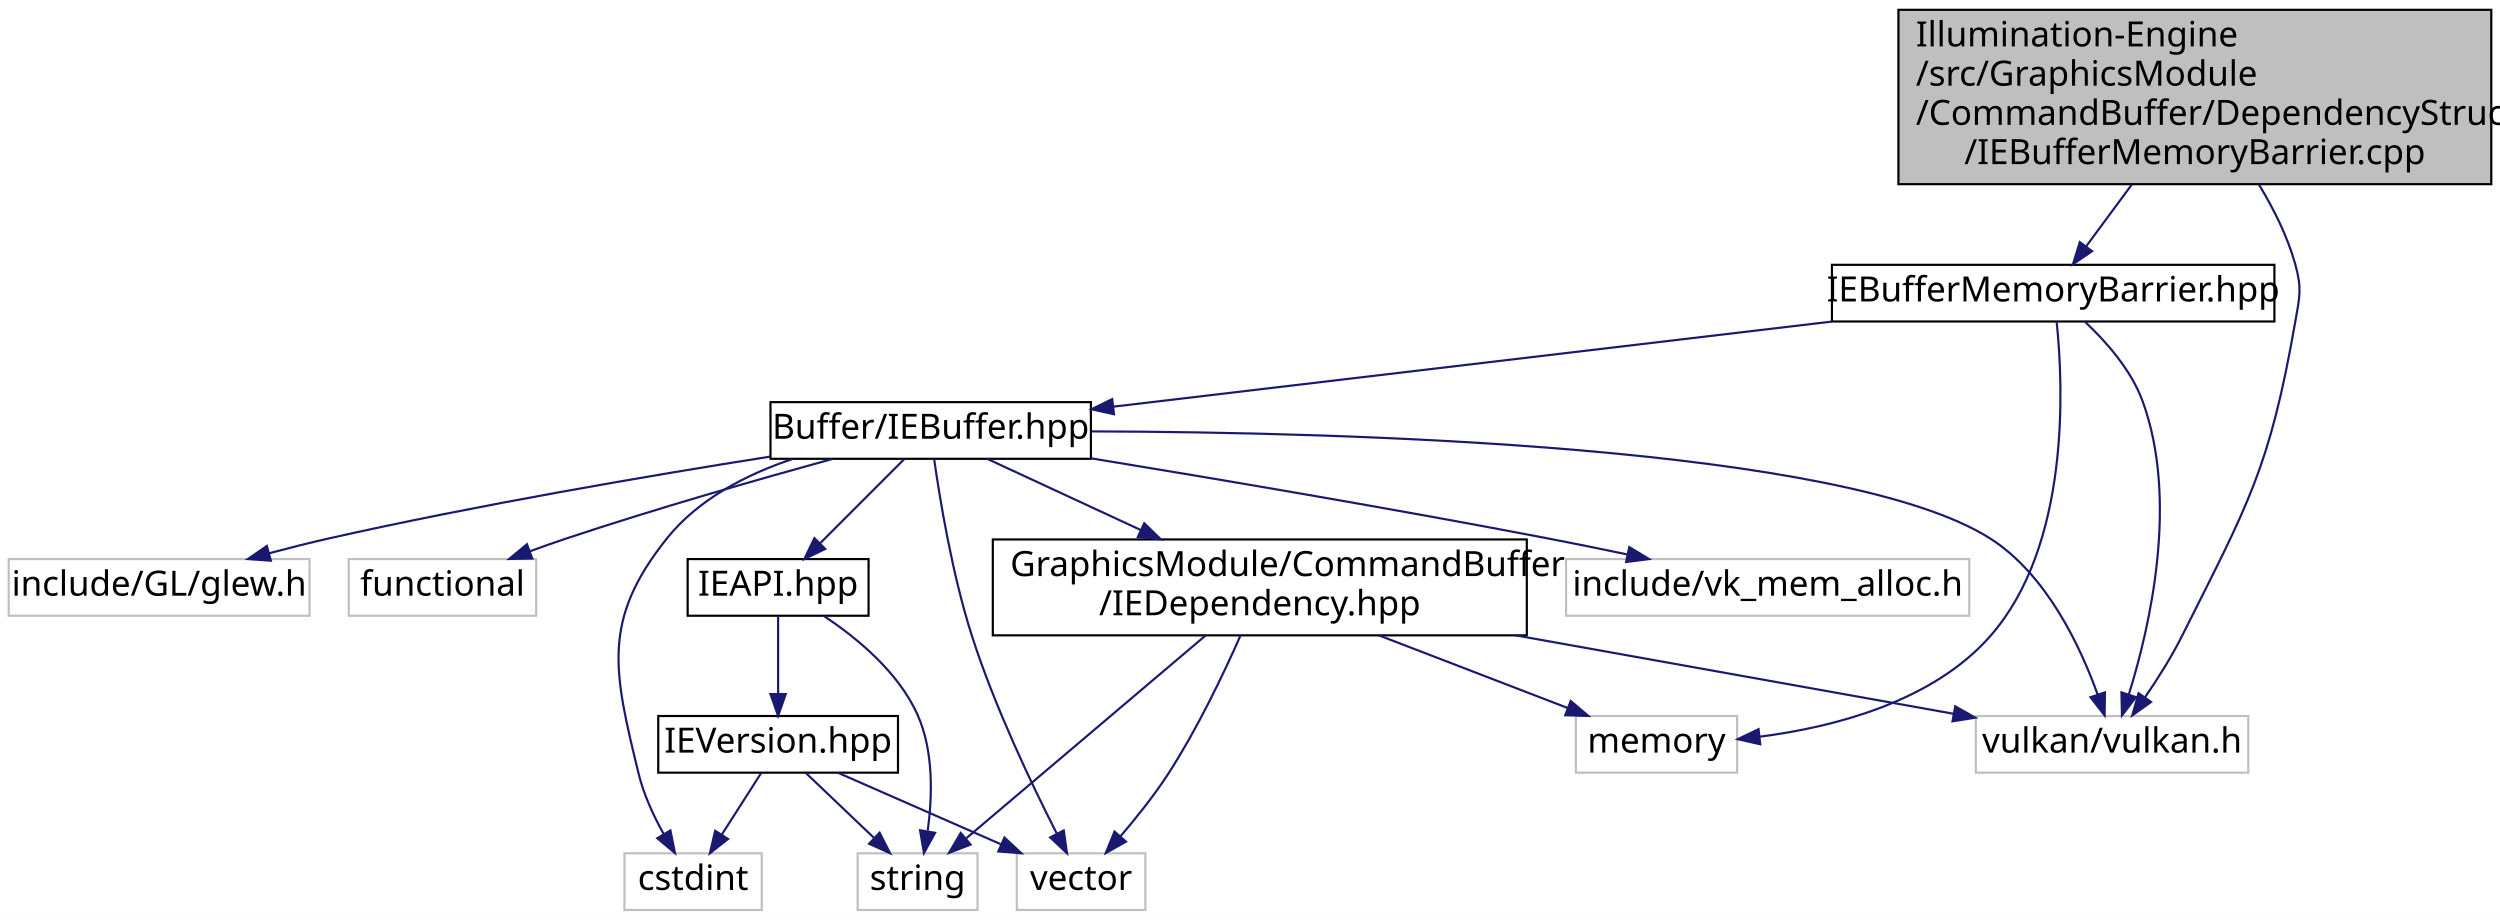
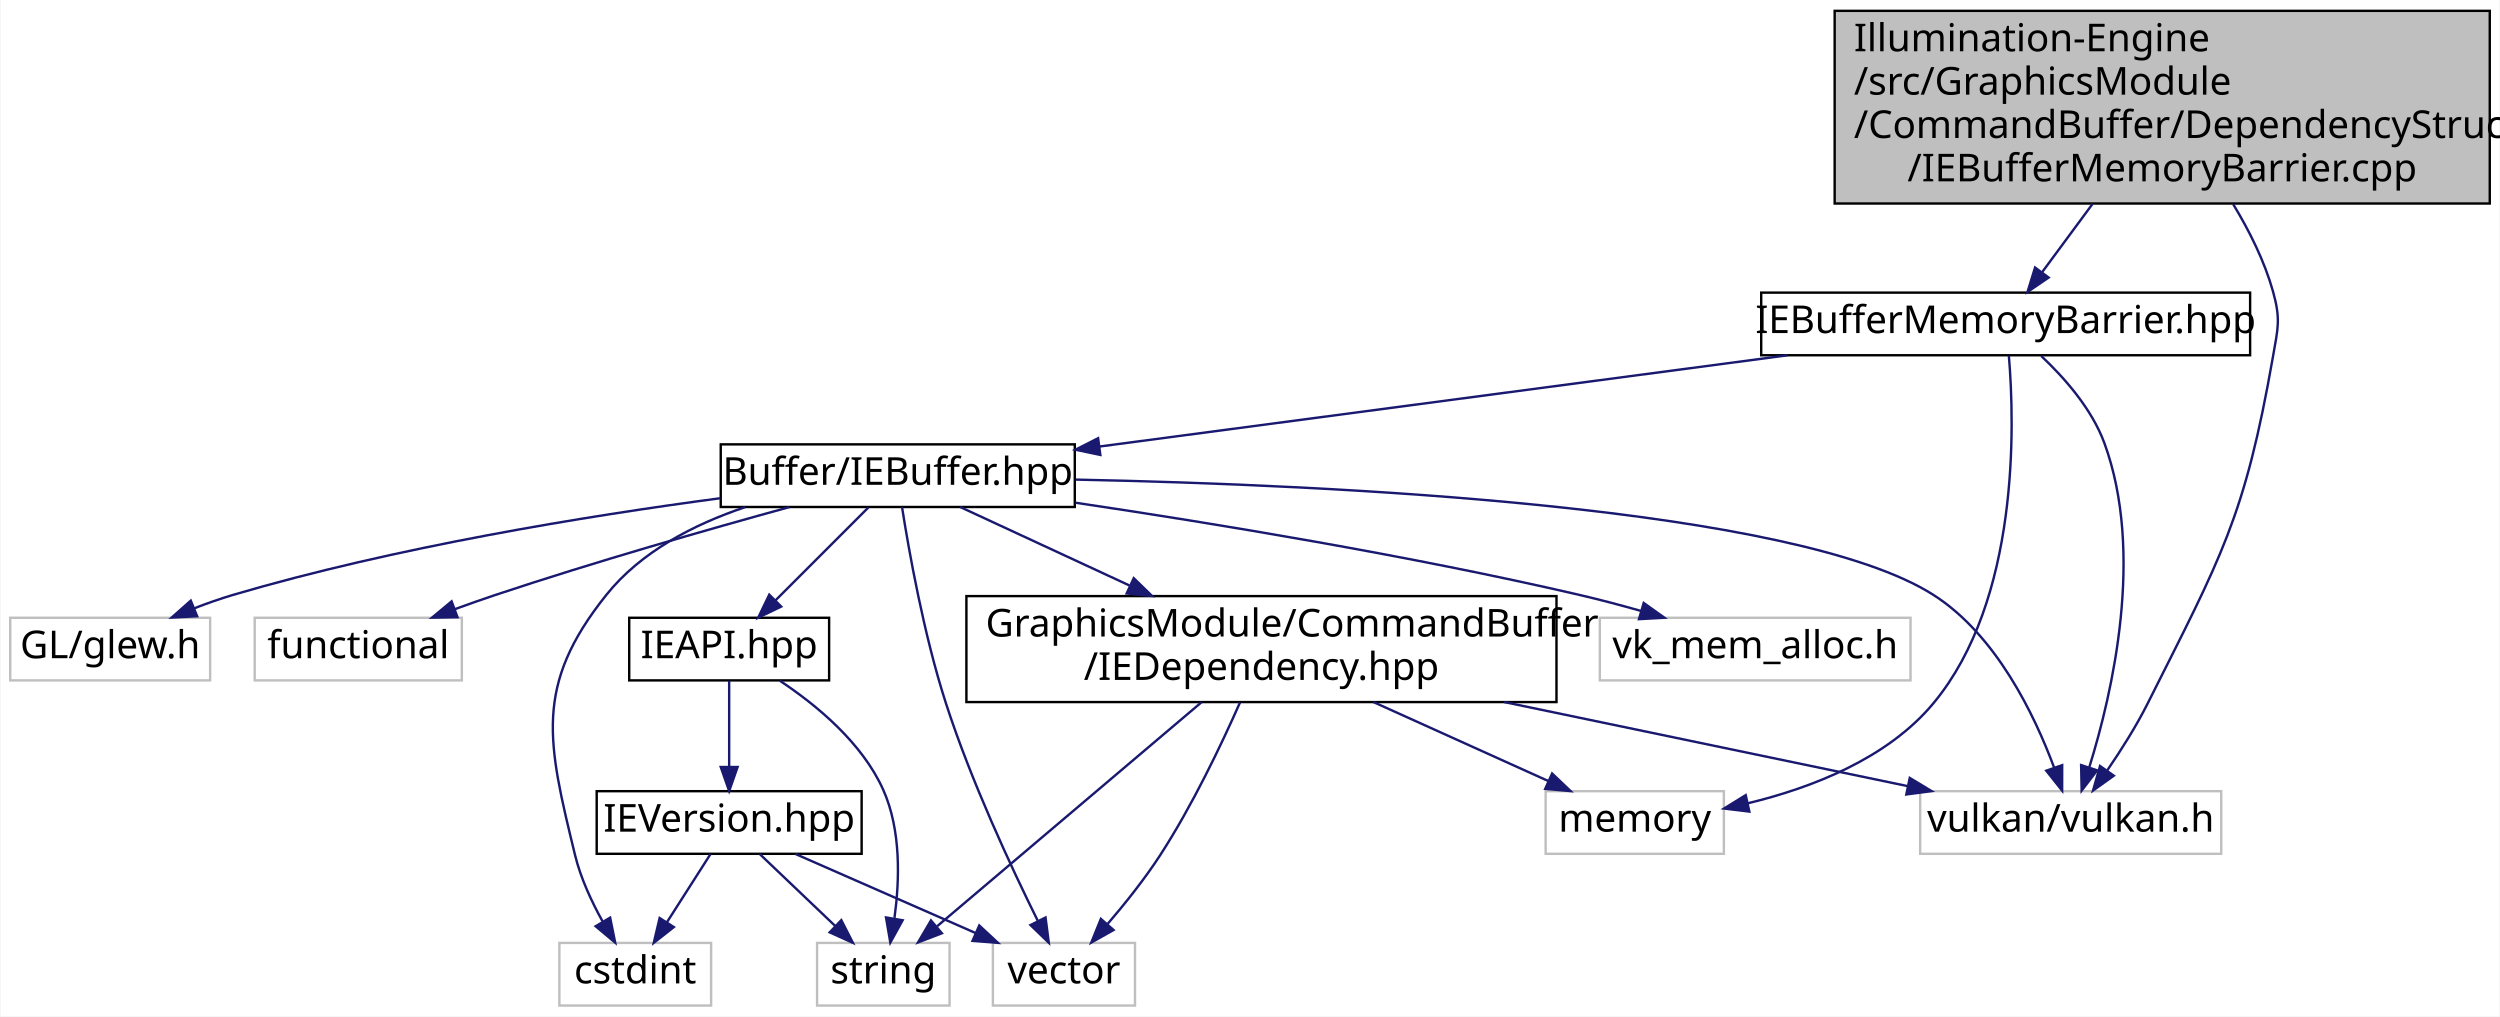
- <svg xmlns="http://www.w3.org/2000/svg" xmlns:xlink="http://www.w3.org/1999/xlink" width="1147pt" height="422pt" viewBox="0.00 0.00 1147.00 422.00">
+ <svg xmlns="http://www.w3.org/2000/svg" xmlns:xlink="http://www.w3.org/1999/xlink" width="1038pt" height="422pt" viewBox="0.00 0.00 1037.50 422.00">
  <g id="graph0" class="graph" transform="scale(1 1) rotate(0) translate(4 418)">
-     <polygon fill="white" stroke="transparent" points="-4,4 -4,-418 1143,-418 1143,4 -4,4" />
+     <polygon fill="white" stroke="transparent" points="-4,4 -4,-418 1033.5,-418 1033.5,4 -4,4" />
    <g id="node1" class="node">
      <g id="a_node1">
        <a xlink:title=" ">
-           <polygon fill="#bfbfbf" stroke="black" points="867,-333.5 867,-413.5 1139,-413.5 1139,-333.5 867,-333.5" />
-           <text text-anchor="start" x="875" y="-396.7" font-family="Source Sans Pro" font-size="16.00">Illumination-Engine</text>
-           <text text-anchor="start" x="875" y="-378.7" font-family="Source Sans Pro" font-size="16.00">/src/GraphicsModule</text>
-           <text text-anchor="start" x="875" y="-360.7" font-family="Source Sans Pro" font-size="16.00">/CommandBuffer/DependencyStructs</text>
-           <text text-anchor="middle" x="1003" y="-342.7" font-family="Source Sans Pro" font-size="16.00">/IEBufferMemoryBarrier.cpp</text>
+           <polygon fill="#bfbfbf" stroke="black" points="757.5,-333.5 757.5,-413.5 1029.5,-413.5 1029.5,-333.5 757.5,-333.5" />
+           <text text-anchor="start" x="765.5" y="-396.7" font-family="Source Sans Pro" font-size="16.00">Illumination-Engine</text>
+           <text text-anchor="start" x="765.5" y="-378.7" font-family="Source Sans Pro" font-size="16.00">/src/GraphicsModule</text>
+           <text text-anchor="start" x="765.5" y="-360.7" font-family="Source Sans Pro" font-size="16.00">/CommandBuffer/DependencyStructs</text>
+           <text text-anchor="middle" x="893.5" y="-342.7" font-family="Source Sans Pro" font-size="16.00">/IEBufferMemoryBarrier.cpp</text>
        </a>
      </g>
    </g>
    <g id="node2" class="node">
      <g id="a_node2">
        <a xlink:href="_i_e_buffer_memory_barrier_8hpp.html" target="_top" xlink:title=" ">
-           <polygon fill="white" stroke="black" points="836.5,-270.5 836.5,-296.5 1039.5,-296.5 1039.5,-270.5 836.5,-270.5" />
-           <text text-anchor="middle" x="938" y="-279.7" font-family="Source Sans Pro" font-size="16.00">IEBufferMemoryBarrier.hpp</text>
+           <polygon fill="white" stroke="black" points="727,-270.5 727,-296.5 930,-296.5 930,-270.5 727,-270.5" />
+           <text text-anchor="middle" x="828.5" y="-279.7" font-family="Source Sans Pro" font-size="16.00">IEBufferMemoryBarrier.hpp</text>
        </a>
      </g>
    </g>
    <g id="edge1" class="edge">
-       <path fill="none" stroke="midnightblue" d="M974.11,-333.39C966.86,-323.58 959.37,-313.44 953.11,-304.95" />
-       <polygon fill="midnightblue" stroke="midnightblue" points="955.84,-302.76 947.08,-296.79 950.21,-306.92 955.84,-302.76" />
+       <path fill="none" stroke="midnightblue" d="M864.61,-333.39C857.36,-323.58 849.87,-313.44 843.61,-304.95" />
+       <polygon fill="midnightblue" stroke="midnightblue" points="846.34,-302.76 837.58,-296.79 840.71,-306.92 846.34,-302.76" />
    </g>
    <g id="node8" class="node">
      <g id="a_node8">
        <a xlink:title=" ">
-           <polygon fill="white" stroke="#bfbfbf" points="902.5,-63.5 902.5,-89.5 1027.5,-89.5 1027.5,-63.5 902.5,-63.5" />
-           <text text-anchor="middle" x="965" y="-72.7" font-family="Source Sans Pro" font-size="16.00">vulkan/vulkan.h</text>
+           <polygon fill="white" stroke="#bfbfbf" points="793,-63.5 793,-89.5 918,-89.5 918,-63.5 793,-63.5" />
+           <text text-anchor="middle" x="855.5" y="-72.7" font-family="Source Sans Pro" font-size="16.00">vulkan/vulkan.h</text>
        </a>
      </g>
    </g>
    <g id="edge22" class="edge">
-       <path fill="none" stroke="midnightblue" d="M1032.44,-333.26C1039.22,-322.1 1045.47,-309.56 1049,-297 1052.24,-285.45 1051.07,-281.82 1049,-270 1037.27,-202.97 1027.51,-186.82 997,-126 992.22,-116.46 985.93,-106.53 980.19,-98.16" />
-       <polygon fill="midnightblue" stroke="midnightblue" points="982.9,-95.93 974.28,-89.77 977.18,-99.96 982.9,-95.93" />
+       <path fill="none" stroke="midnightblue" d="M922.94,-333.26C929.72,-322.1 935.97,-309.56 939.5,-297 942.74,-285.45 941.57,-281.82 939.5,-270 927.77,-202.97 918.01,-186.82 887.5,-126 882.72,-116.46 876.43,-106.53 870.69,-98.16" />
+       <polygon fill="midnightblue" stroke="midnightblue" points="873.4,-95.93 864.78,-89.77 867.68,-99.96 873.4,-95.93" />
    </g>
    <g id="node3" class="node">
      <g id="a_node3">
        <a xlink:href="_i_e_buffer_8hpp.html" target="_top" xlink:title=" ">
-           <polygon fill="white" stroke="black" points="349.5,-207.5 349.5,-233.5 496.5,-233.5 496.5,-207.5 349.5,-207.5" />
-           <text text-anchor="middle" x="423" y="-216.7" font-family="Source Sans Pro" font-size="16.00">Buffer/IEBuffer.hpp</text>
+           <polygon fill="white" stroke="black" points="295,-207.5 295,-233.5 442,-233.5 442,-207.5 295,-207.5" />
+           <text text-anchor="middle" x="368.5" y="-216.7" font-family="Source Sans Pro" font-size="16.00">Buffer/IEBuffer.hpp</text>
        </a>
      </g>
    </g>
    <g id="edge2" class="edge">
-       <path fill="none" stroke="midnightblue" d="M836.56,-270.48C740.2,-259.07 597.03,-242.11 506.92,-231.44" />
-       <polygon fill="midnightblue" stroke="midnightblue" points="507.09,-227.94 496.75,-230.24 506.27,-234.89 507.09,-227.94" />
+       <path fill="none" stroke="midnightblue" d="M737.89,-270.48C654.94,-259.48 533.13,-243.33 452.37,-232.62" />
+       <polygon fill="midnightblue" stroke="midnightblue" points="452.61,-229.12 442.24,-231.28 451.69,-236.06 452.61,-229.12" />
    </g>
    <g id="node5" class="node">
      <g id="a_node5">
        <a xlink:title=" ">
-           <polygon fill="white" stroke="#bfbfbf" points="719,-63.5 719,-89.5 793,-89.5 793,-63.5 719,-63.5" />
-           <text text-anchor="middle" x="756" y="-72.7" font-family="Source Sans Pro" font-size="16.00">memory</text>
+           <polygon fill="white" stroke="#bfbfbf" points="637.5,-63.5 637.5,-89.5 711.5,-89.5 711.5,-63.5 637.5,-63.5" />
+           <text text-anchor="middle" x="674.5" y="-72.7" font-family="Source Sans Pro" font-size="16.00">memory</text>
        </a>
      </g>
    </g>
    <g id="edge20" class="edge">
-       <path fill="none" stroke="midnightblue" d="M939.61,-270.13C942.65,-241.09 945.95,-167.83 909,-126 882.59,-96.1 837.85,-84.47 803.56,-80.03" />
-       <polygon fill="midnightblue" stroke="midnightblue" points="803.61,-76.52 793.28,-78.87 802.83,-83.47 803.61,-76.52" />
+       <path fill="none" stroke="midnightblue" d="M829.83,-270.28C832.25,-241.57 834.23,-168.97 798.5,-126 779.37,-102.99 747.87,-90.85 721.41,-84.47" />
+       <polygon fill="midnightblue" stroke="midnightblue" points="722.08,-81.03 711.56,-82.3 720.57,-87.87 722.08,-81.03" />
    </g>
    <g id="edge21" class="edge">
-       <path fill="none" stroke="midnightblue" d="M952.77,-270.19C962.26,-261.27 973.77,-248.29 979,-234 995.69,-188.4 982.4,-130.55 972.75,-99.53" />
-       <polygon fill="midnightblue" stroke="midnightblue" points="975.99,-98.15 969.55,-89.74 969.33,-100.33 975.99,-98.15" />
+       <path fill="none" stroke="midnightblue" d="M843.27,-270.19C852.76,-261.27 864.27,-248.29 869.5,-234 886.19,-188.4 872.9,-130.55 863.25,-99.53" />
+       <polygon fill="midnightblue" stroke="midnightblue" points="866.49,-98.15 860.05,-89.74 859.83,-100.33 866.49,-98.15" />
    </g>
    <g id="node4" class="node">
      <g id="a_node4">
        <a xlink:href="_i_e_dependency_8hpp.html" target="_top" xlink:title=" ">
-           <polygon fill="white" stroke="black" points="451.5,-126.5 451.5,-170.5 696.5,-170.5 696.5,-126.5 451.5,-126.5" />
-           <text text-anchor="start" x="459.5" y="-153.7" font-family="Source Sans Pro" font-size="16.00">GraphicsModule/CommandBuffer</text>
-           <text text-anchor="middle" x="574" y="-135.7" font-family="Source Sans Pro" font-size="16.00">/IEDependency.hpp</text>
+           <polygon fill="white" stroke="black" points="397,-126.5 397,-170.5 642,-170.5 642,-126.5 397,-126.5" />
+           <text text-anchor="start" x="405" y="-153.7" font-family="Source Sans Pro" font-size="16.00">GraphicsModule/CommandBuffer</text>
+           <text text-anchor="middle" x="519.5" y="-135.7" font-family="Source Sans Pro" font-size="16.00">/IEDependency.hpp</text>
        </a>
      </g>
    </g>
    <g id="edge3" class="edge">
-       <path fill="none" stroke="midnightblue" d="M448.96,-207.47C468.24,-198.53 495.24,-186.01 519.21,-174.9" />
-       <polygon fill="midnightblue" stroke="midnightblue" points="520.98,-177.94 528.58,-170.56 518.03,-171.59 520.98,-177.94" />
+       <path fill="none" stroke="midnightblue" d="M394.46,-207.47C413.74,-198.53 440.74,-186.01 464.71,-174.9" />
+       <polygon fill="midnightblue" stroke="midnightblue" points="466.48,-177.94 474.08,-170.56 463.53,-171.59 466.48,-177.94" />
    </g>
    <g id="node7" class="node">
      <g id="a_node7">
        <a xlink:title=" ">
-           <polygon fill="white" stroke="#bfbfbf" points="462.5,-0.5 462.5,-26.5 521.5,-26.5 521.5,-0.5 462.5,-0.5" />
-           <text text-anchor="middle" x="492" y="-9.7" font-family="Source Sans Pro" font-size="16.00">vector</text>
+           <polygon fill="white" stroke="#bfbfbf" points="408,-0.5 408,-26.5 467,-26.5 467,-0.5 408,-0.5" />
+           <text text-anchor="middle" x="437.5" y="-9.7" font-family="Source Sans Pro" font-size="16.00">vector</text>
        </a>
      </g>
    </g>
    <g id="edge19" class="edge">
-       <path fill="none" stroke="midnightblue" d="M424.57,-207.48C427.13,-189.46 432.82,-154.54 442,-126 452.47,-93.42 469.6,-57.63 480.83,-35.61" />
-       <polygon fill="midnightblue" stroke="midnightblue" points="484.05,-37.01 485.54,-26.52 477.83,-33.8 484.05,-37.01" />
+       <path fill="none" stroke="midnightblue" d="M370.27,-207.49C373.09,-189.49 379.27,-154.59 388.5,-126 398.98,-93.55 415.71,-57.72 426.65,-35.66" />
+       <polygon fill="midnightblue" stroke="midnightblue" points="429.86,-37.06 431.22,-26.56 423.61,-33.92 429.86,-37.06" />
    </g>
    <g id="edge16" class="edge">
-       <path fill="none" stroke="midnightblue" d="M496.72,-220.08C615.42,-219.72 842.32,-213.3 909,-171 934.93,-154.55 950.49,-121.38 958.41,-99.3" />
-       <polygon fill="midnightblue" stroke="midnightblue" points="961.75,-100.35 961.6,-89.75 955.11,-98.12 961.75,-100.35" />
+       <path fill="none" stroke="midnightblue" d="M442.39,-218.87C549.43,-216.69 741.1,-207.61 798.5,-171 824.51,-154.41 840.45,-121.27 848.64,-99.24" />
+       <polygon fill="midnightblue" stroke="midnightblue" points="851.97,-100.31 851.95,-89.72 845.36,-98.01 851.97,-100.31" />
    </g>
    <g id="node9" class="node">
      <g id="a_node9">
        <a xlink:href="_i_e_a_p_i_8hpp.html" target="_top" xlink:title=" ">
-           <polygon fill="white" stroke="black" points="311.5,-135.5 311.5,-161.5 394.5,-161.5 394.5,-135.5 311.5,-135.5" />
-           <text text-anchor="middle" x="353" y="-144.7" font-family="Source Sans Pro" font-size="16.00">IEAPI.hpp</text>
+           <polygon fill="white" stroke="black" points="257,-135.5 257,-161.5 340,-161.5 340,-135.5 257,-135.5" />
+           <text text-anchor="middle" x="298.5" y="-144.7" font-family="Source Sans Pro" font-size="16.00">IEAPI.hpp</text>
        </a>
      </g>
    </g>
    <g id="edge8" class="edge">
-       <path fill="none" stroke="midnightblue" d="M410.81,-207.31C400.17,-196.67 384.55,-181.05 372.23,-168.73" />
-       <polygon fill="midnightblue" stroke="midnightblue" points="374.6,-166.15 365.05,-161.55 369.65,-171.1 374.6,-166.15" />
+       <path fill="none" stroke="midnightblue" d="M356.31,-207.31C345.67,-196.67 330.05,-181.05 317.73,-168.73" />
+       <polygon fill="midnightblue" stroke="midnightblue" points="320.1,-166.15 310.55,-161.55 315.15,-171.1 320.1,-166.15" />
    </g>
    <g id="node11" class="node">
      <g id="a_node11">
        <a xlink:title=" ">
-           <polygon fill="white" stroke="#bfbfbf" points="282.5,-0.5 282.5,-26.5 345.5,-26.5 345.5,-0.5 282.5,-0.5" />
-           <text text-anchor="middle" x="314" y="-9.7" font-family="Source Sans Pro" font-size="16.00">cstdint</text>
+           <polygon fill="white" stroke="#bfbfbf" points="228,-0.5 228,-26.5 291,-26.5 291,-0.5 228,-0.5" />
+           <text text-anchor="middle" x="259.5" y="-9.7" font-family="Source Sans Pro" font-size="16.00">cstdint</text>
        </a>
      </g>
    </g>
    <g id="edge17" class="edge">
-       <path fill="none" stroke="midnightblue" d="M359.65,-207.43C338.33,-200.28 316.34,-188.94 302,-171 271.81,-133.24 277.6,-109.98 289,-63 291.34,-53.37 295.94,-43.51 300.56,-35.22" />
-       <polygon fill="midnightblue" stroke="midnightblue" points="303.58,-37 305.68,-26.61 297.56,-33.42 303.58,-37" />
+       <path fill="none" stroke="midnightblue" d="M305.15,-207.43C283.83,-200.28 261.84,-188.94 247.5,-171 217.31,-133.24 223.1,-109.98 234.5,-63 236.84,-53.37 241.44,-43.51 246.06,-35.22" />
+       <polygon fill="midnightblue" stroke="midnightblue" points="249.08,-37 251.18,-26.61 243.06,-33.42 249.08,-37" />
    </g>
    <g id="node12" class="node">
      <g id="a_node12">
        <a xlink:title=" ">
-           <polygon fill="white" stroke="#bfbfbf" points="714.5,-135.5 714.5,-161.5 899.5,-161.5 899.5,-135.5 714.5,-135.5" />
-           <text text-anchor="middle" x="807" y="-144.7" font-family="Source Sans Pro" font-size="16.00">include/vk_mem_alloc.h</text>
+           <polygon fill="white" stroke="#bfbfbf" points="660,-135.5 660,-161.5 789,-161.5 789,-135.5 660,-135.5" />
+           <text text-anchor="middle" x="724.5" y="-144.7" font-family="Source Sans Pro" font-size="16.00">vk_mem_alloc.h</text>
        </a>
      </g>
    </g>
    <g id="edge14" class="edge">
-       <path fill="none" stroke="midnightblue" d="M496.74,-207.69C553.93,-198.33 635.14,-184.61 706,-171 717.83,-168.73 730.41,-166.17 742.52,-163.63" />
-       <polygon fill="midnightblue" stroke="midnightblue" points="743.51,-167 752.57,-161.5 742.06,-160.15 743.51,-167" />
+       <path fill="none" stroke="midnightblue" d="M442.27,-209.27C499.65,-200.73 581.09,-187.34 651.5,-171 659.83,-169.07 668.6,-166.74 677.08,-164.34" />
+       <polygon fill="midnightblue" stroke="midnightblue" points="678.21,-167.65 686.83,-161.51 676.25,-160.93 678.21,-167.65" />
    </g>
    <g id="node13" class="node">
      <g id="a_node13">
        <a xlink:title=" ">
-           <polygon fill="white" stroke="#bfbfbf" points="0,-135.5 0,-161.5 138,-161.5 138,-135.5 0,-135.5" />
-           <text text-anchor="middle" x="69" y="-144.7" font-family="Source Sans Pro" font-size="16.00">include/GL/glew.h</text>
+           <polygon fill="white" stroke="#bfbfbf" points="0,-135.5 0,-161.5 83,-161.5 83,-135.5 0,-135.5" />
+           <text text-anchor="middle" x="41.5" y="-144.7" font-family="Source Sans Pro" font-size="16.00">GL/glew.h</text>
        </a>
      </g>
    </g>
    <g id="edge15" class="edge">
-       <path fill="none" stroke="midnightblue" d="M349.4,-208.52C293.58,-199.72 215.11,-186.33 147,-171 138.04,-168.98 128.58,-166.6 119.44,-164.16" />
-       <polygon fill="midnightblue" stroke="midnightblue" points="120.27,-160.75 109.7,-161.51 118.43,-167.51 120.27,-160.75" />
+       <path fill="none" stroke="midnightblue" d="M294.83,-211.14C238.63,-203.67 159.7,-190.79 92.5,-171 87.2,-169.44 81.71,-167.49 76.38,-165.42" />
+       <polygon fill="midnightblue" stroke="midnightblue" points="77.61,-162.14 67.03,-161.59 74.96,-168.62 77.61,-162.14" />
    </g>
    <g id="node14" class="node">
      <g id="a_node14">
        <a xlink:title=" ">
-           <polygon fill="white" stroke="#bfbfbf" points="156,-135.5 156,-161.5 242,-161.5 242,-135.5 156,-135.5" />
-           <text text-anchor="middle" x="199" y="-144.7" font-family="Source Sans Pro" font-size="16.00">functional</text>
+           <polygon fill="white" stroke="#bfbfbf" points="101.5,-135.5 101.5,-161.5 187.5,-161.5 187.5,-135.5 101.5,-135.5" />
+           <text text-anchor="middle" x="144.5" y="-144.7" font-family="Source Sans Pro" font-size="16.00">functional</text>
        </a>
      </g>
    </g>
    <g id="edge18" class="edge">
-       <path fill="none" stroke="midnightblue" d="M378.05,-207.47C344.27,-198.18 296.96,-184.65 256,-171 250.47,-169.16 244.68,-167.11 239,-165.04" />
-       <polygon fill="midnightblue" stroke="midnightblue" points="240.2,-161.75 229.61,-161.55 237.76,-168.31 240.2,-161.75" />
+       <path fill="none" stroke="midnightblue" d="M323.55,-207.47C289.77,-198.18 242.46,-184.65 201.5,-171 195.97,-169.16 190.18,-167.11 184.5,-165.04" />
+       <polygon fill="midnightblue" stroke="midnightblue" points="185.7,-161.75 175.11,-161.55 183.26,-168.31 185.7,-161.75" />
    </g>
    <g id="edge4" class="edge">
-       <path fill="none" stroke="midnightblue" d="M628.61,-126.5C656.46,-115.78 689.76,-102.98 715.33,-93.14" />
-       <polygon fill="midnightblue" stroke="midnightblue" points="716.64,-96.39 724.72,-89.53 714.13,-89.85 716.64,-96.39" />
+       <path fill="none" stroke="midnightblue" d="M566.01,-126.5C589.31,-115.97 617.09,-103.43 638.7,-93.67" />
+       <polygon fill="midnightblue" stroke="midnightblue" points="640.19,-96.84 647.86,-89.53 637.31,-90.46 640.19,-96.84" />
    </g>
    <g id="node6" class="node">
      <g id="a_node6">
        <a xlink:title=" ">
-           <polygon fill="white" stroke="#bfbfbf" points="389.5,-0.5 389.5,-26.5 444.5,-26.5 444.5,-0.5 389.5,-0.5" />
-           <text text-anchor="middle" x="417" y="-9.7" font-family="Source Sans Pro" font-size="16.00">string</text>
+           <polygon fill="white" stroke="#bfbfbf" points="335,-0.5 335,-26.5 390,-26.5 390,-0.5 335,-0.5" />
+           <text text-anchor="middle" x="362.5" y="-9.7" font-family="Source Sans Pro" font-size="16.00">string</text>
        </a>
      </g>
    </g>
    <g id="edge5" class="edge">
-       <path fill="none" stroke="midnightblue" d="M549.12,-126.43C518.9,-100.83 468.38,-58.02 439.35,-33.43" />
-       <polygon fill="midnightblue" stroke="midnightblue" points="441.31,-30.51 431.42,-26.71 436.79,-35.85 441.31,-30.51" />
+       <path fill="none" stroke="midnightblue" d="M494.62,-126.43C464.4,-100.83 413.88,-58.02 384.85,-33.43" />
+       <polygon fill="midnightblue" stroke="midnightblue" points="386.81,-30.51 376.92,-26.71 382.29,-35.85 386.81,-30.51" />
    </g>
    <g id="edge6" class="edge">
-       <path fill="none" stroke="midnightblue" d="M565.08,-126.29C557.33,-108.74 545.28,-83.48 532,-63 525.52,-53.01 517.29,-42.72 509.99,-34.21" />
-       <polygon fill="midnightblue" stroke="midnightblue" points="512.59,-31.86 503.36,-26.66 507.33,-36.48 512.59,-31.86" />
+       <path fill="none" stroke="midnightblue" d="M510.58,-126.29C502.83,-108.74 490.78,-83.48 477.5,-63 471.02,-53.01 462.79,-42.72 455.49,-34.21" />
+       <polygon fill="midnightblue" stroke="midnightblue" points="458.09,-31.86 448.86,-26.66 452.83,-36.48 458.09,-31.86" />
    </g>
    <g id="edge7" class="edge">
-       <path fill="none" stroke="midnightblue" d="M691.31,-126.5C756.67,-114.8 835.99,-100.6 892.37,-90.5" />
-       <polygon fill="midnightblue" stroke="midnightblue" points="893.05,-93.94 902.27,-88.73 891.81,-87.05 893.05,-93.94" />
+       <path fill="none" stroke="midnightblue" d="M620.31,-126.5C674.45,-115.22 739.74,-101.62 787.77,-91.61" />
+       <polygon fill="midnightblue" stroke="midnightblue" points="788.68,-95 797.75,-89.53 787.25,-88.14 788.68,-95" />
    </g>
    <g id="edge13" class="edge">
-       <path fill="none" stroke="midnightblue" d="M374,-135.39C389.09,-125.38 408.24,-109.64 417,-90 424.43,-73.33 423.78,-52.47 421.64,-36.9" />
-       <polygon fill="midnightblue" stroke="midnightblue" points="425.02,-35.91 419.91,-26.63 418.12,-37.07 425.02,-35.91" />
+       <path fill="none" stroke="midnightblue" d="M319.5,-135.39C334.59,-125.38 353.74,-109.64 362.5,-90 369.93,-73.33 369.28,-52.47 367.14,-36.9" />
+       <polygon fill="midnightblue" stroke="midnightblue" points="370.52,-35.91 365.41,-26.63 363.62,-37.07 370.52,-35.91" />
    </g>
    <g id="node10" class="node">
      <g id="a_node10">
        <a xlink:href="_i_e_version_8hpp.html" target="_top" xlink:title=" ">
-           <polygon fill="white" stroke="black" points="298,-63.5 298,-89.5 408,-89.5 408,-63.5 298,-63.5" />
-           <text text-anchor="middle" x="353" y="-72.7" font-family="Source Sans Pro" font-size="16.00">IEVersion.hpp</text>
+           <polygon fill="white" stroke="black" points="243.5,-63.5 243.5,-89.5 353.5,-89.5 353.5,-63.5 243.5,-63.5" />
+           <text text-anchor="middle" x="298.5" y="-72.7" font-family="Source Sans Pro" font-size="16.00">IEVersion.hpp</text>
        </a>
      </g>
    </g>
    <g id="edge9" class="edge">
-       <path fill="none" stroke="midnightblue" d="M353,-135.31C353,-125.47 353,-111.38 353,-99.57" />
-       <polygon fill="midnightblue" stroke="midnightblue" points="356.5,-99.55 353,-89.55 349.5,-99.55 356.5,-99.55" />
+       <path fill="none" stroke="midnightblue" d="M298.5,-135.31C298.5,-125.47 298.5,-111.38 298.5,-99.57" />
+       <polygon fill="midnightblue" stroke="midnightblue" points="302,-99.55 298.5,-89.55 295,-99.55 302,-99.55" />
    </g>
    <g id="edge11" class="edge">
-       <path fill="none" stroke="midnightblue" d="M365.64,-63.45C374.59,-54.93 386.76,-43.33 397,-33.56" />
-       <polygon fill="midnightblue" stroke="midnightblue" points="399.56,-35.96 404.38,-26.53 394.73,-30.89 399.56,-35.96" />
+       <path fill="none" stroke="midnightblue" d="M311.14,-63.45C320.09,-54.93 332.26,-43.33 342.5,-33.56" />
+       <polygon fill="midnightblue" stroke="midnightblue" points="345.06,-35.96 349.88,-26.53 340.23,-30.89 345.06,-35.96" />
    </g>
    <g id="edge12" class="edge">
-       <path fill="none" stroke="midnightblue" d="M380.46,-63.45C401.88,-54.05 431.83,-40.91 455.3,-30.61" />
-       <polygon fill="midnightblue" stroke="midnightblue" points="456.84,-33.75 464.6,-26.53 454.03,-27.34 456.84,-33.75" />
+       <path fill="none" stroke="midnightblue" d="M325.96,-63.45C347.38,-54.05 377.33,-40.91 400.8,-30.61" />
+       <polygon fill="midnightblue" stroke="midnightblue" points="402.34,-33.75 410.1,-26.53 399.53,-27.34 402.34,-33.75" />
    </g>
    <g id="edge10" class="edge">
-       <path fill="none" stroke="midnightblue" d="M345.29,-63.45C340.11,-55.34 333.15,-44.46 327.11,-35.01" />
-       <polygon fill="midnightblue" stroke="midnightblue" points="330.02,-33.07 321.69,-26.53 324.13,-36.84 330.02,-33.07" />
+       <path fill="none" stroke="midnightblue" d="M290.79,-63.45C285.61,-55.34 278.65,-44.46 272.61,-35.01" />
+       <polygon fill="midnightblue" stroke="midnightblue" points="275.52,-33.07 267.19,-26.53 269.63,-36.84 275.52,-33.07" />
    </g>
  </g>
</svg>
